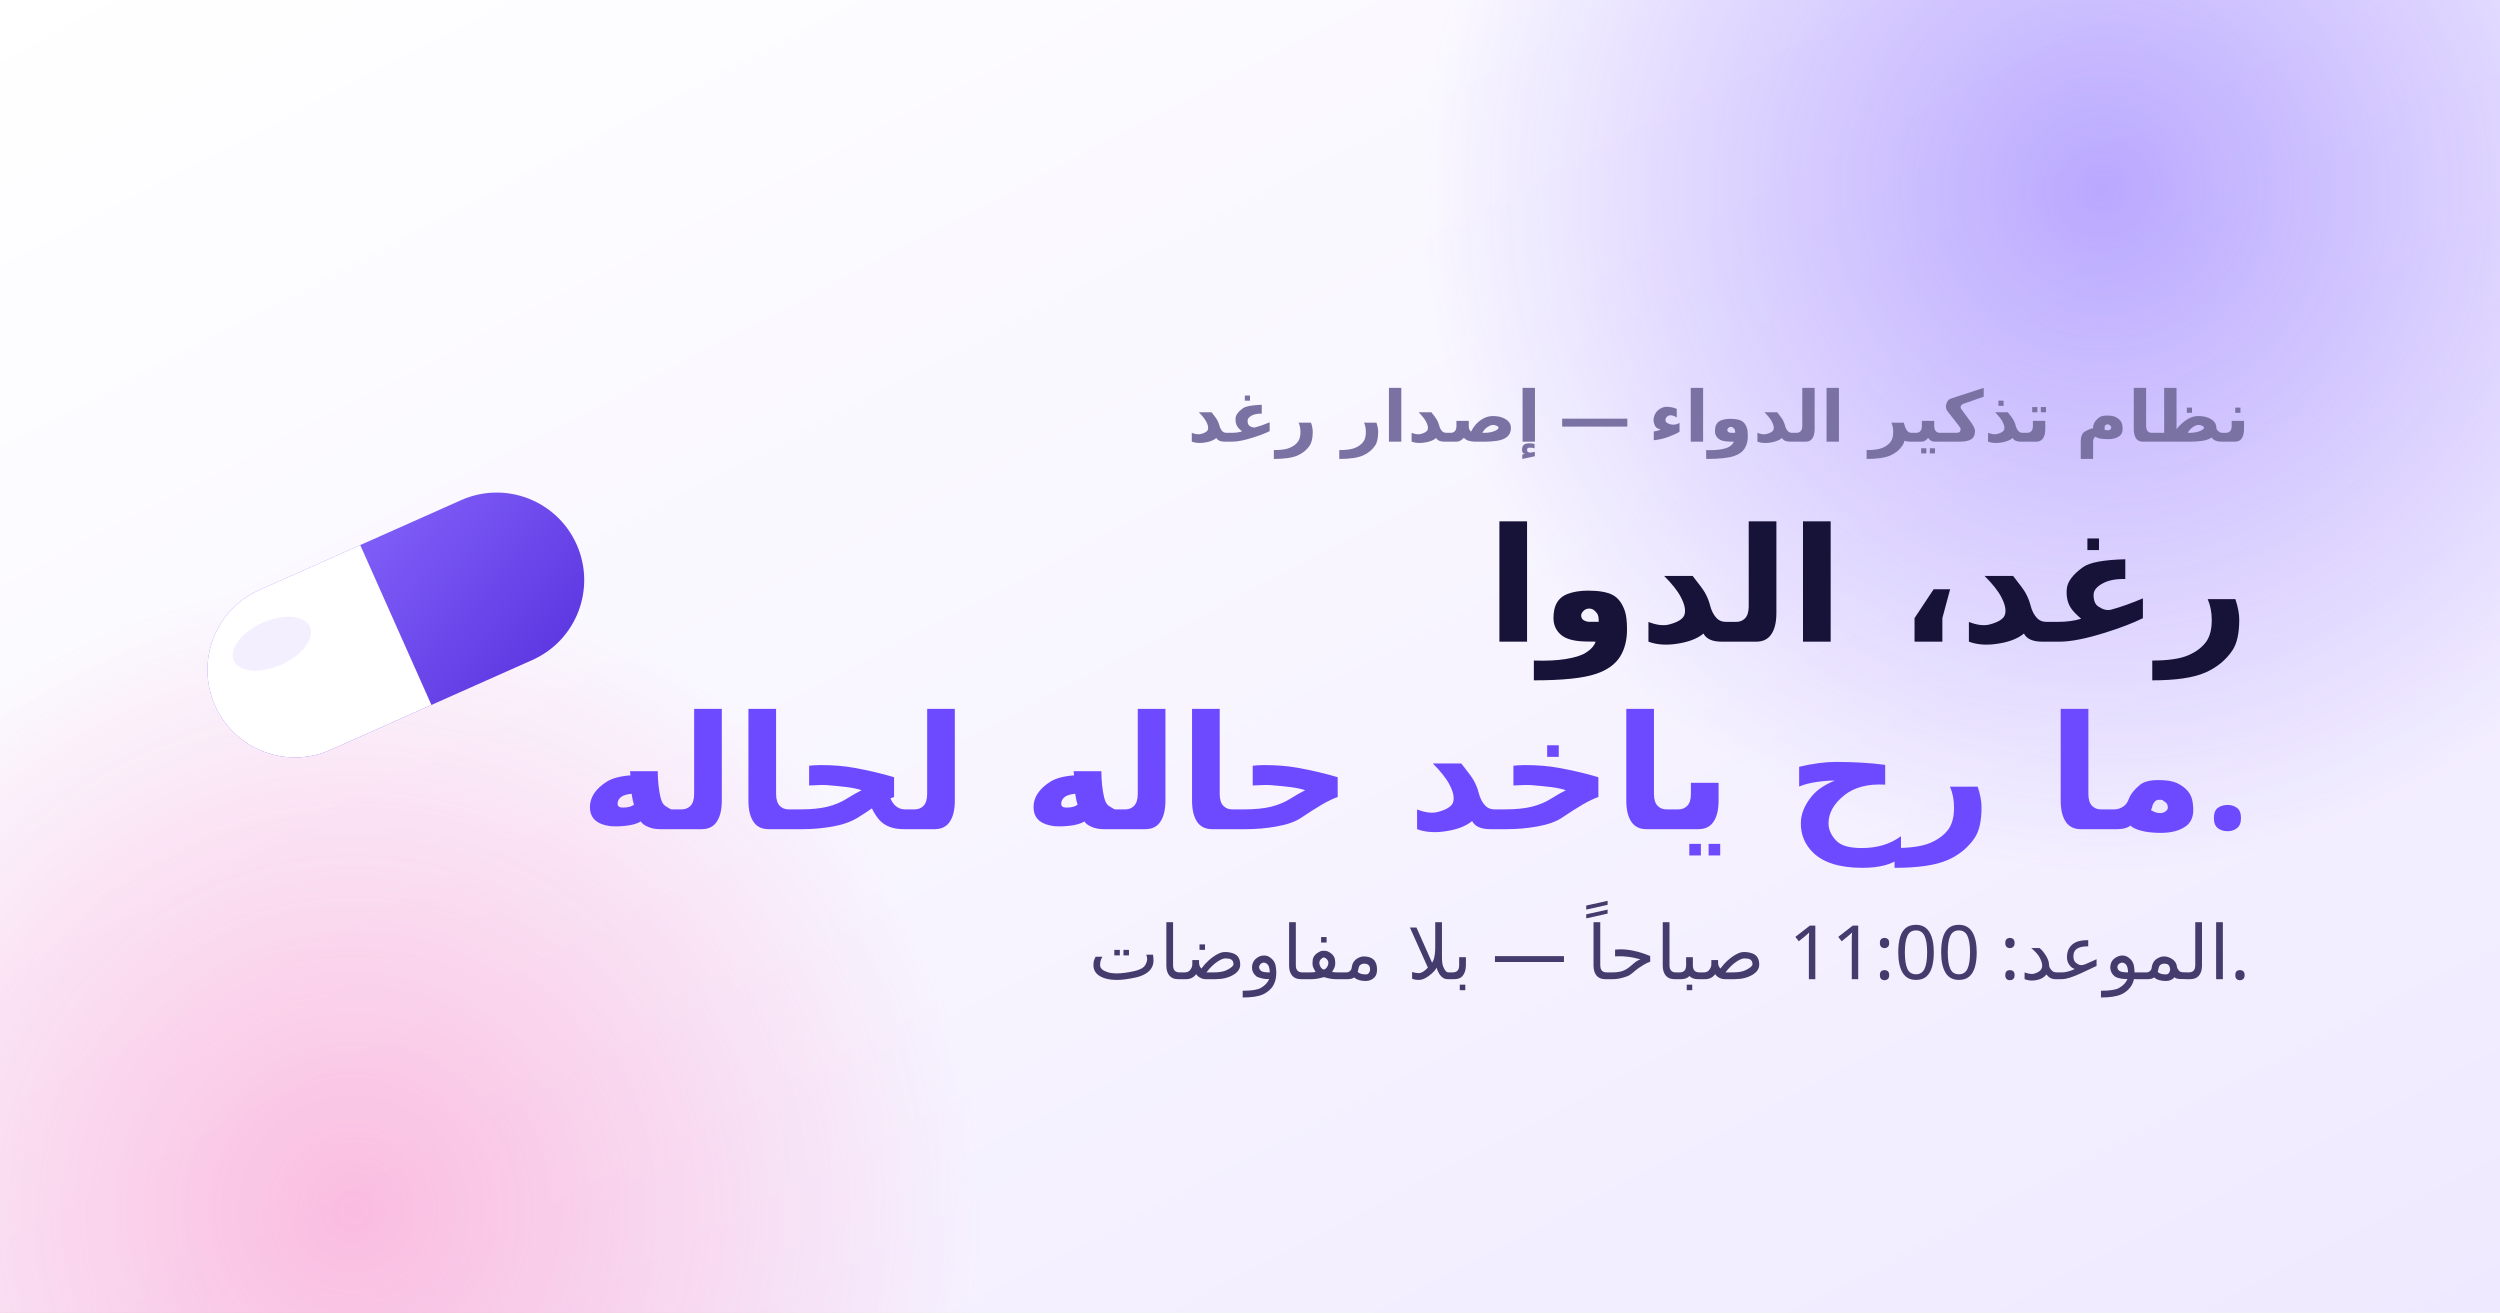
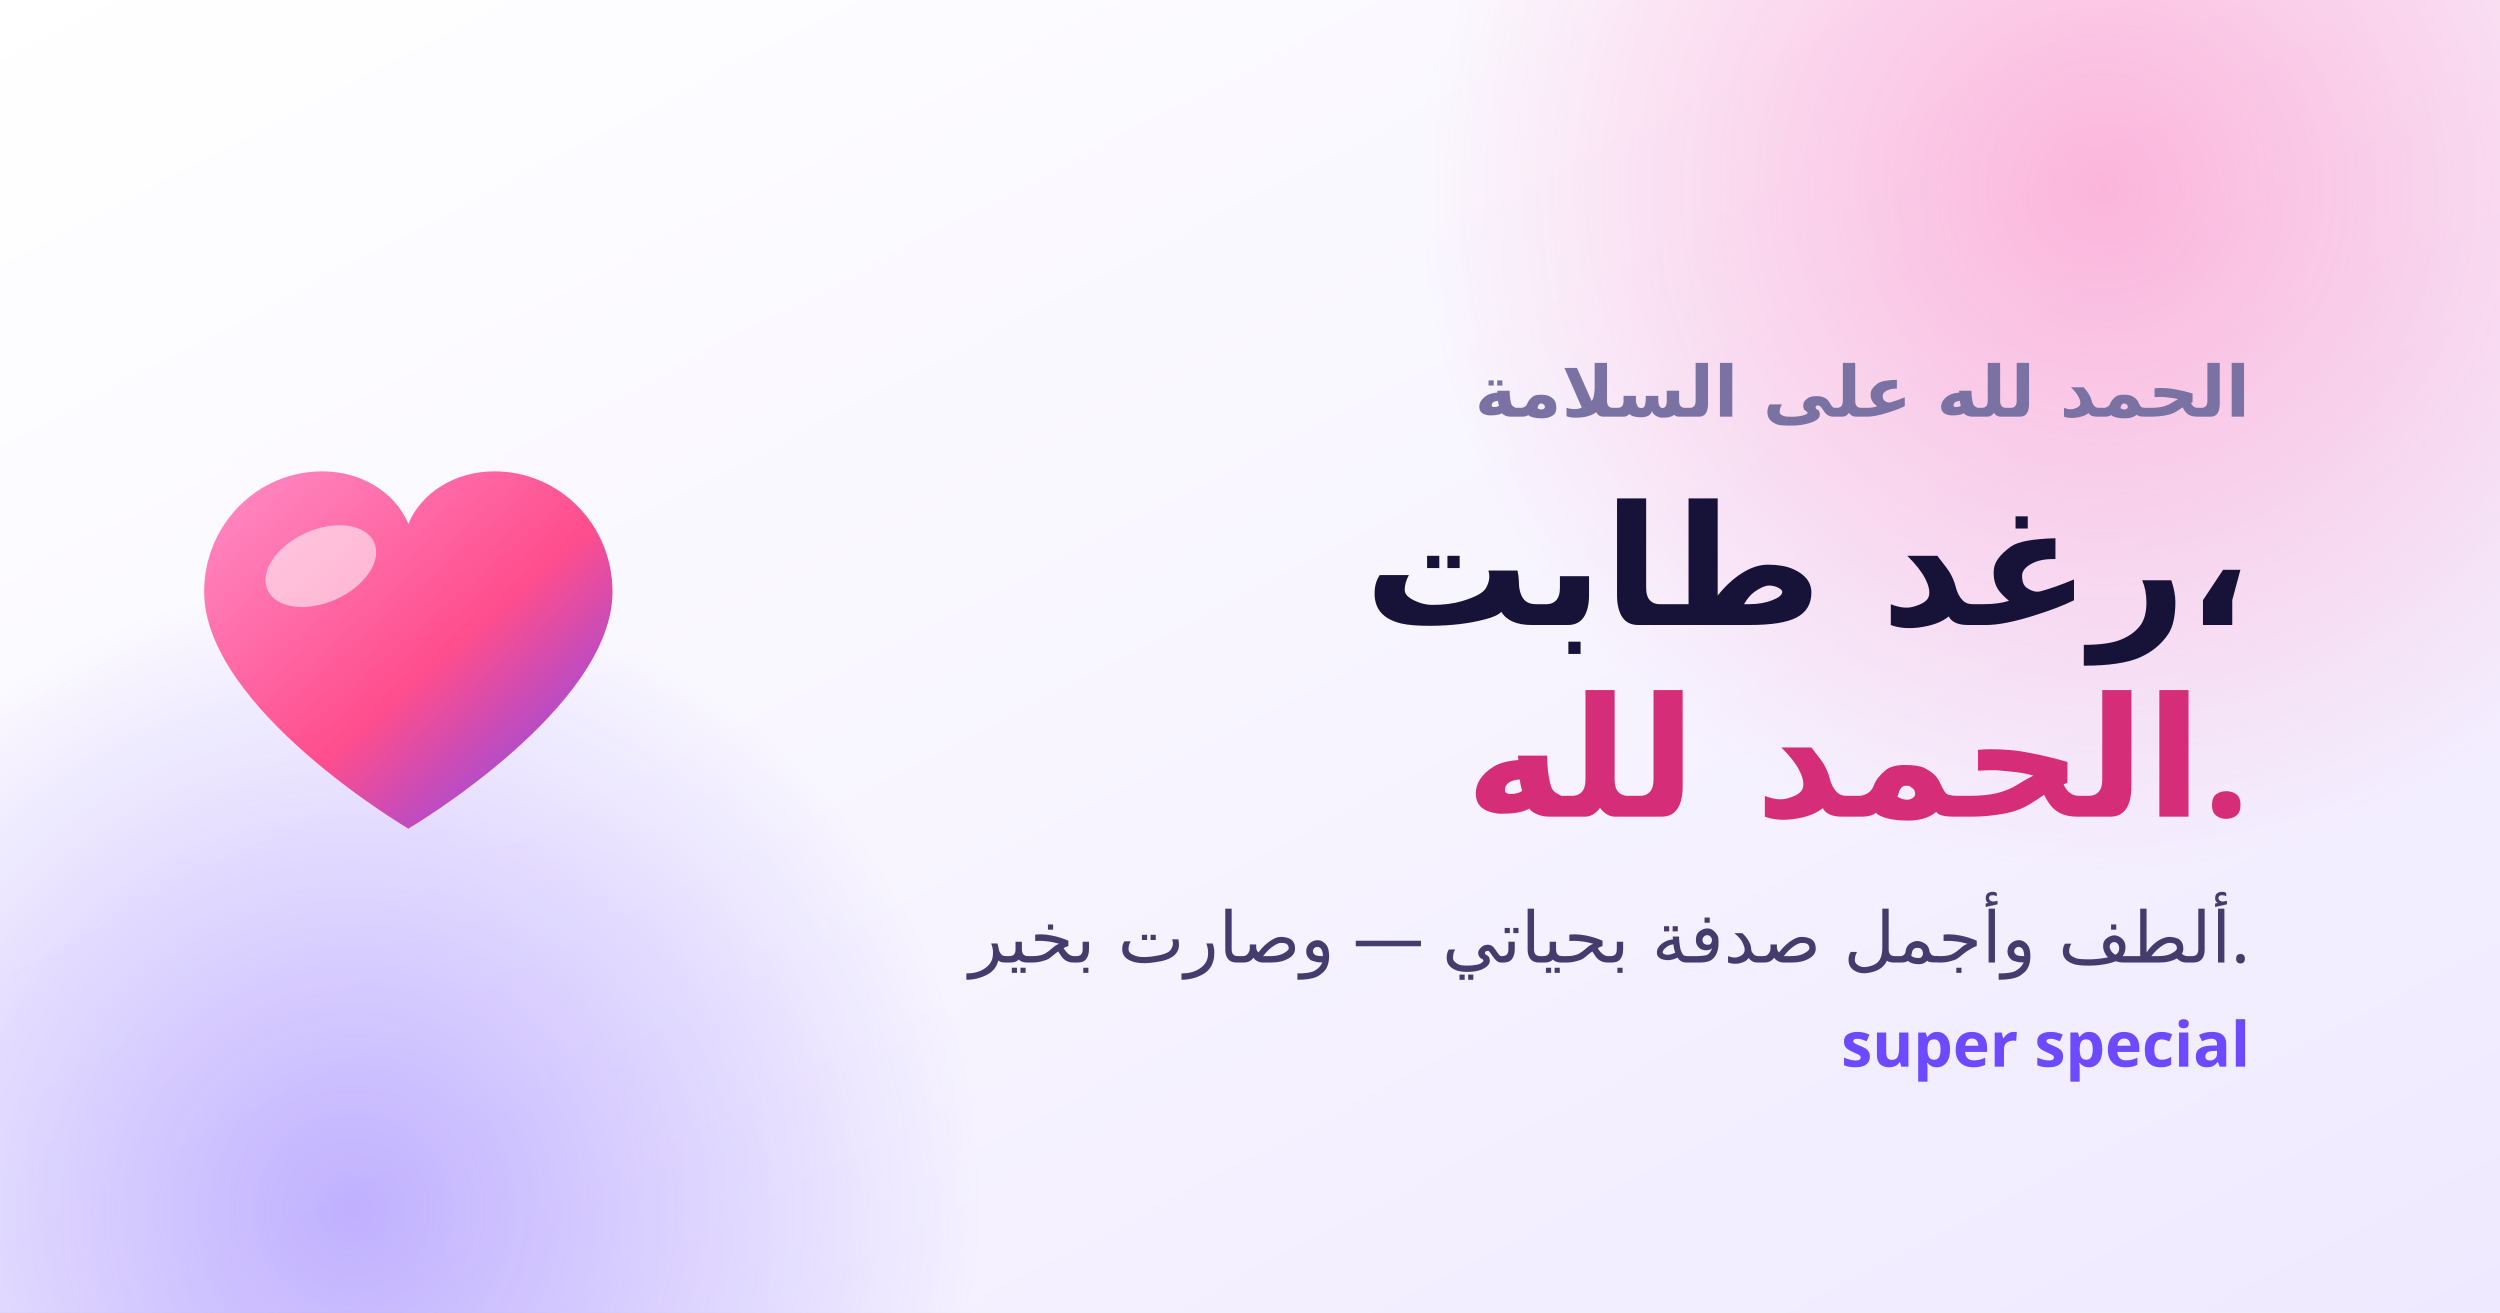
<svg xmlns="http://www.w3.org/2000/svg" viewBox="0 0 1200 630" width="1200" height="630">
  <defs>
    <linearGradient id="sky" x1="0" y1="0" x2="1" y2="1">
      <stop offset="0%" stop-color="#ffffff" />
      <stop offset="55%" stop-color="#f7f4ff" />
      <stop offset="100%" stop-color="#efe9ff" />
    </linearGradient>
    <radialGradient id="glowA" cx="50%" cy="50%">
-       <stop offset="0%" stop-color="#6d4aff" stop-opacity=".45" />
+       <stop offset="0%" stop-color="#ff6fb5" stop-opacity=".48" />
+       <stop offset="100%" stop-color="#ff6fb5" stop-opacity="0" />
+     </radialGradient>
+     <radialGradient id="glowB" cx="50%" cy="50%">
+       <stop offset="0%" stop-color="#6d4aff" stop-opacity=".4" />
      <stop offset="100%" stop-color="#6d4aff" stop-opacity="0" />
    </radialGradient>
-     <radialGradient id="glowB" cx="50%" cy="50%">
-       <stop offset="0%" stop-color="#ff6fb5" stop-opacity=".42" />
-       <stop offset="100%" stop-color="#ff6fb5" stop-opacity="0" />
-     </radialGradient>
-     <linearGradient id="pillGrad" x1="0" y1="0" x2="1" y2="1">
-       <stop offset="0%" stop-color="#8b6bff" />
-       <stop offset="100%" stop-color="#5a34e0" />
+     <linearGradient id="heartGrad" x1="0" y1="0" x2="1" y2="1">
+       <stop offset="0%" stop-color="#ff8ec7" />
+       <stop offset="55%" stop-color="#ff4d8d" />
+       <stop offset="100%" stop-color="#6d4aff" />
    </linearGradient>
  </defs>
  <rect width="1200" height="630" fill="url(#sky)" />
  <circle cx="1010" cy="90" r="330" fill="url(#glowA)" />
  <circle cx="170" cy="580" r="300" fill="url(#glowB)" />
  <g font-family="'IBM Plex Sans Arabic','Tajawal','Segoe UI',sans-serif" text-anchor="end">
-     <text x="1080" y="212" font-size="34" font-weight="600" fill="#7a72a3">نظام تذكير الدواء — إصدار رغد</text>
-     <text x="1080" y="308" font-size="76" font-weight="700" fill="#171238">رغد، الدوا</text>
-     <text x="1080" y="398" font-size="76" font-weight="700" fill="#6d4aff">ما رح ياخد حاله لحاله.</text>
-     <text x="1080" y="470" font-size="36" font-weight="500" fill="#443c6d">الموعد: 11:00 صباحاً — بلا مفاوضات.</text>
+     <text x="1080" y="200" font-size="34" font-weight="600" fill="#7a72a3">الحمد لله على السلامة</text>
+     <text x="1080" y="300" font-size="80" font-weight="700" fill="#171238">رغد طابت،</text>
+     <text x="1080" y="392" font-size="80" font-weight="700" fill="#d62d78">الحمد لله.</text>
+     <text x="1080" y="462" font-size="34" font-weight="500" fill="#443c6d">ألطف وأجمل صدفة بحياتي — وصارت بخير.</text>
+     <text x="1080" y="512" font-size="30" font-weight="600" fill="#6d4aff" direction="ltr">super special</text>
  </g>
-   <g transform="translate(190 300) rotate(-24)">
-     <rect x="-95" y="-42" width="190" height="84" rx="42" fill="url(#pillGrad)" />
-     <path d="M0 -42h-53a42 42 0 0 0 0 84H0z" fill="#ffffff" />
-     <ellipse cx="-58" cy="-16" rx="20" ry="11" fill="#f3efff" />
+   <g transform="translate(196 312) scale(3.5) translate(-32 -28.5)">
+     <path d="M32 53C32 53 4 36.5 4 20.5 4 11.4 11.2 4 20.2 4 25.6 4 30.2 6.9 32 11.2 33.8 6.9 38.4 4 43.8 4 52.8 4 60 11.4 60 20.5 60 36.5 32 53 32 53Z" fill="url(#heartGrad)" />
+     <ellipse cx="20" cy="17" rx="8" ry="5" fill="#ffffff" opacity=".55" transform="rotate(-24 20 17)" />
  </g>
</svg>
